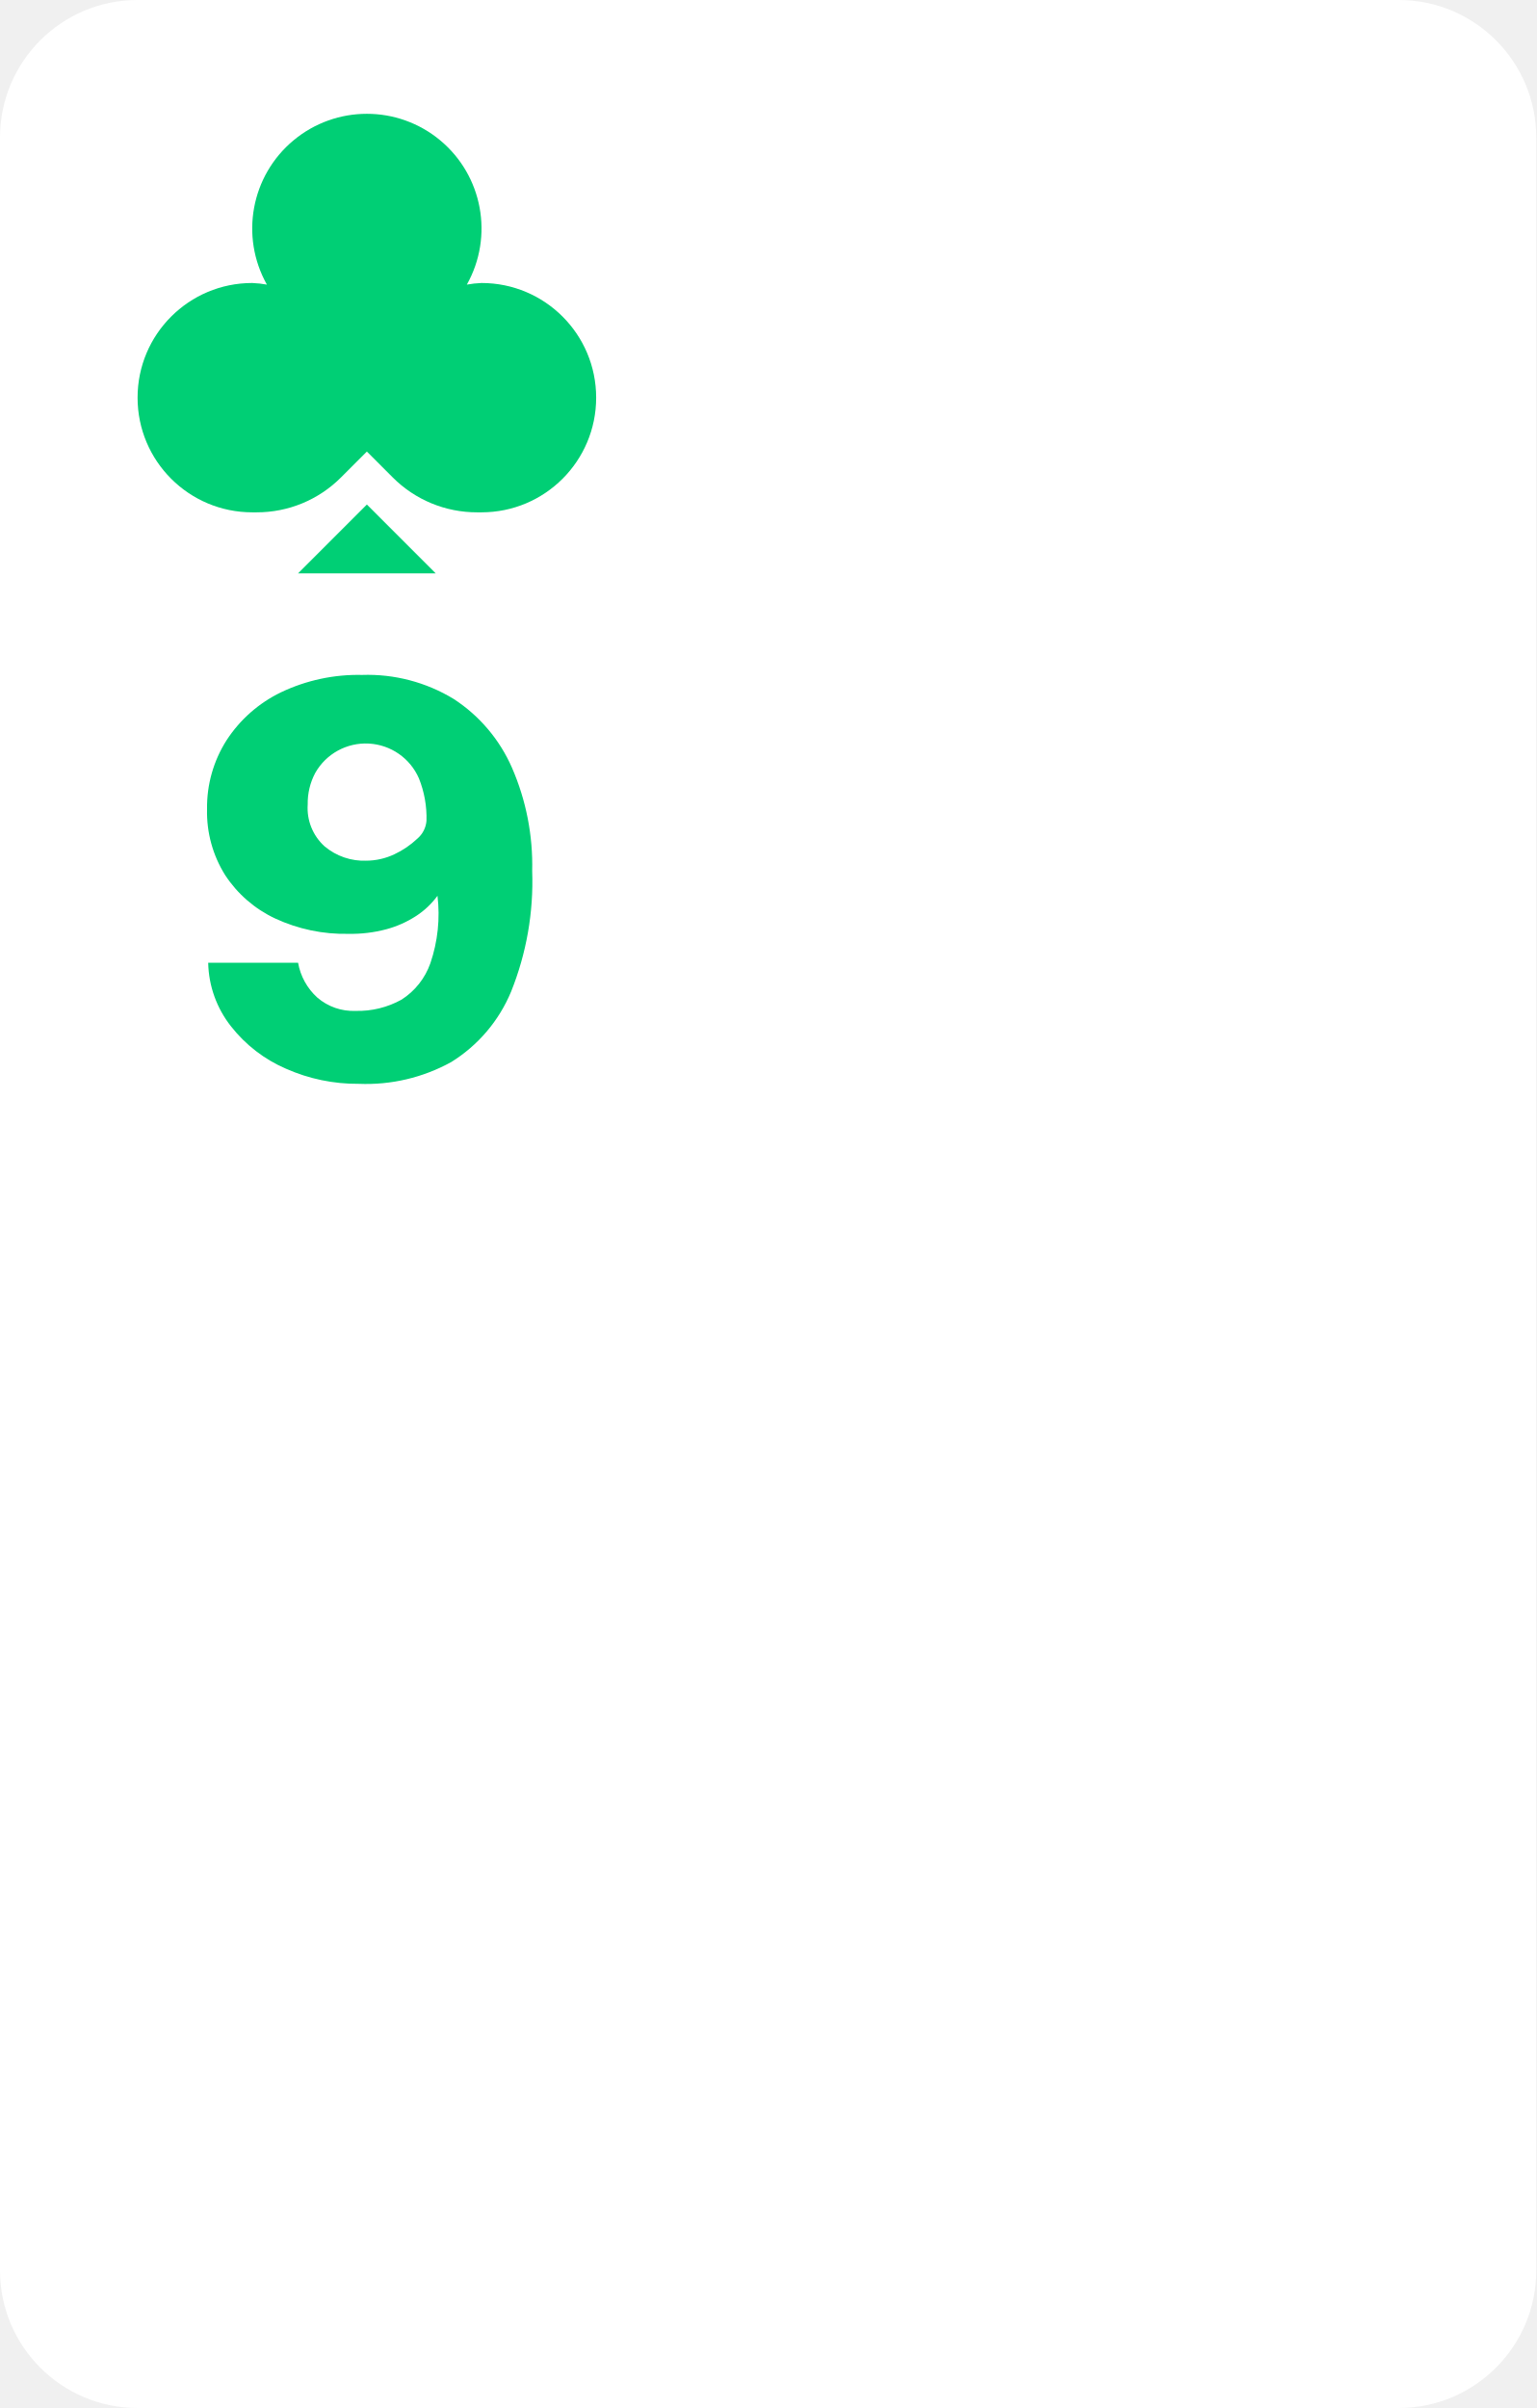
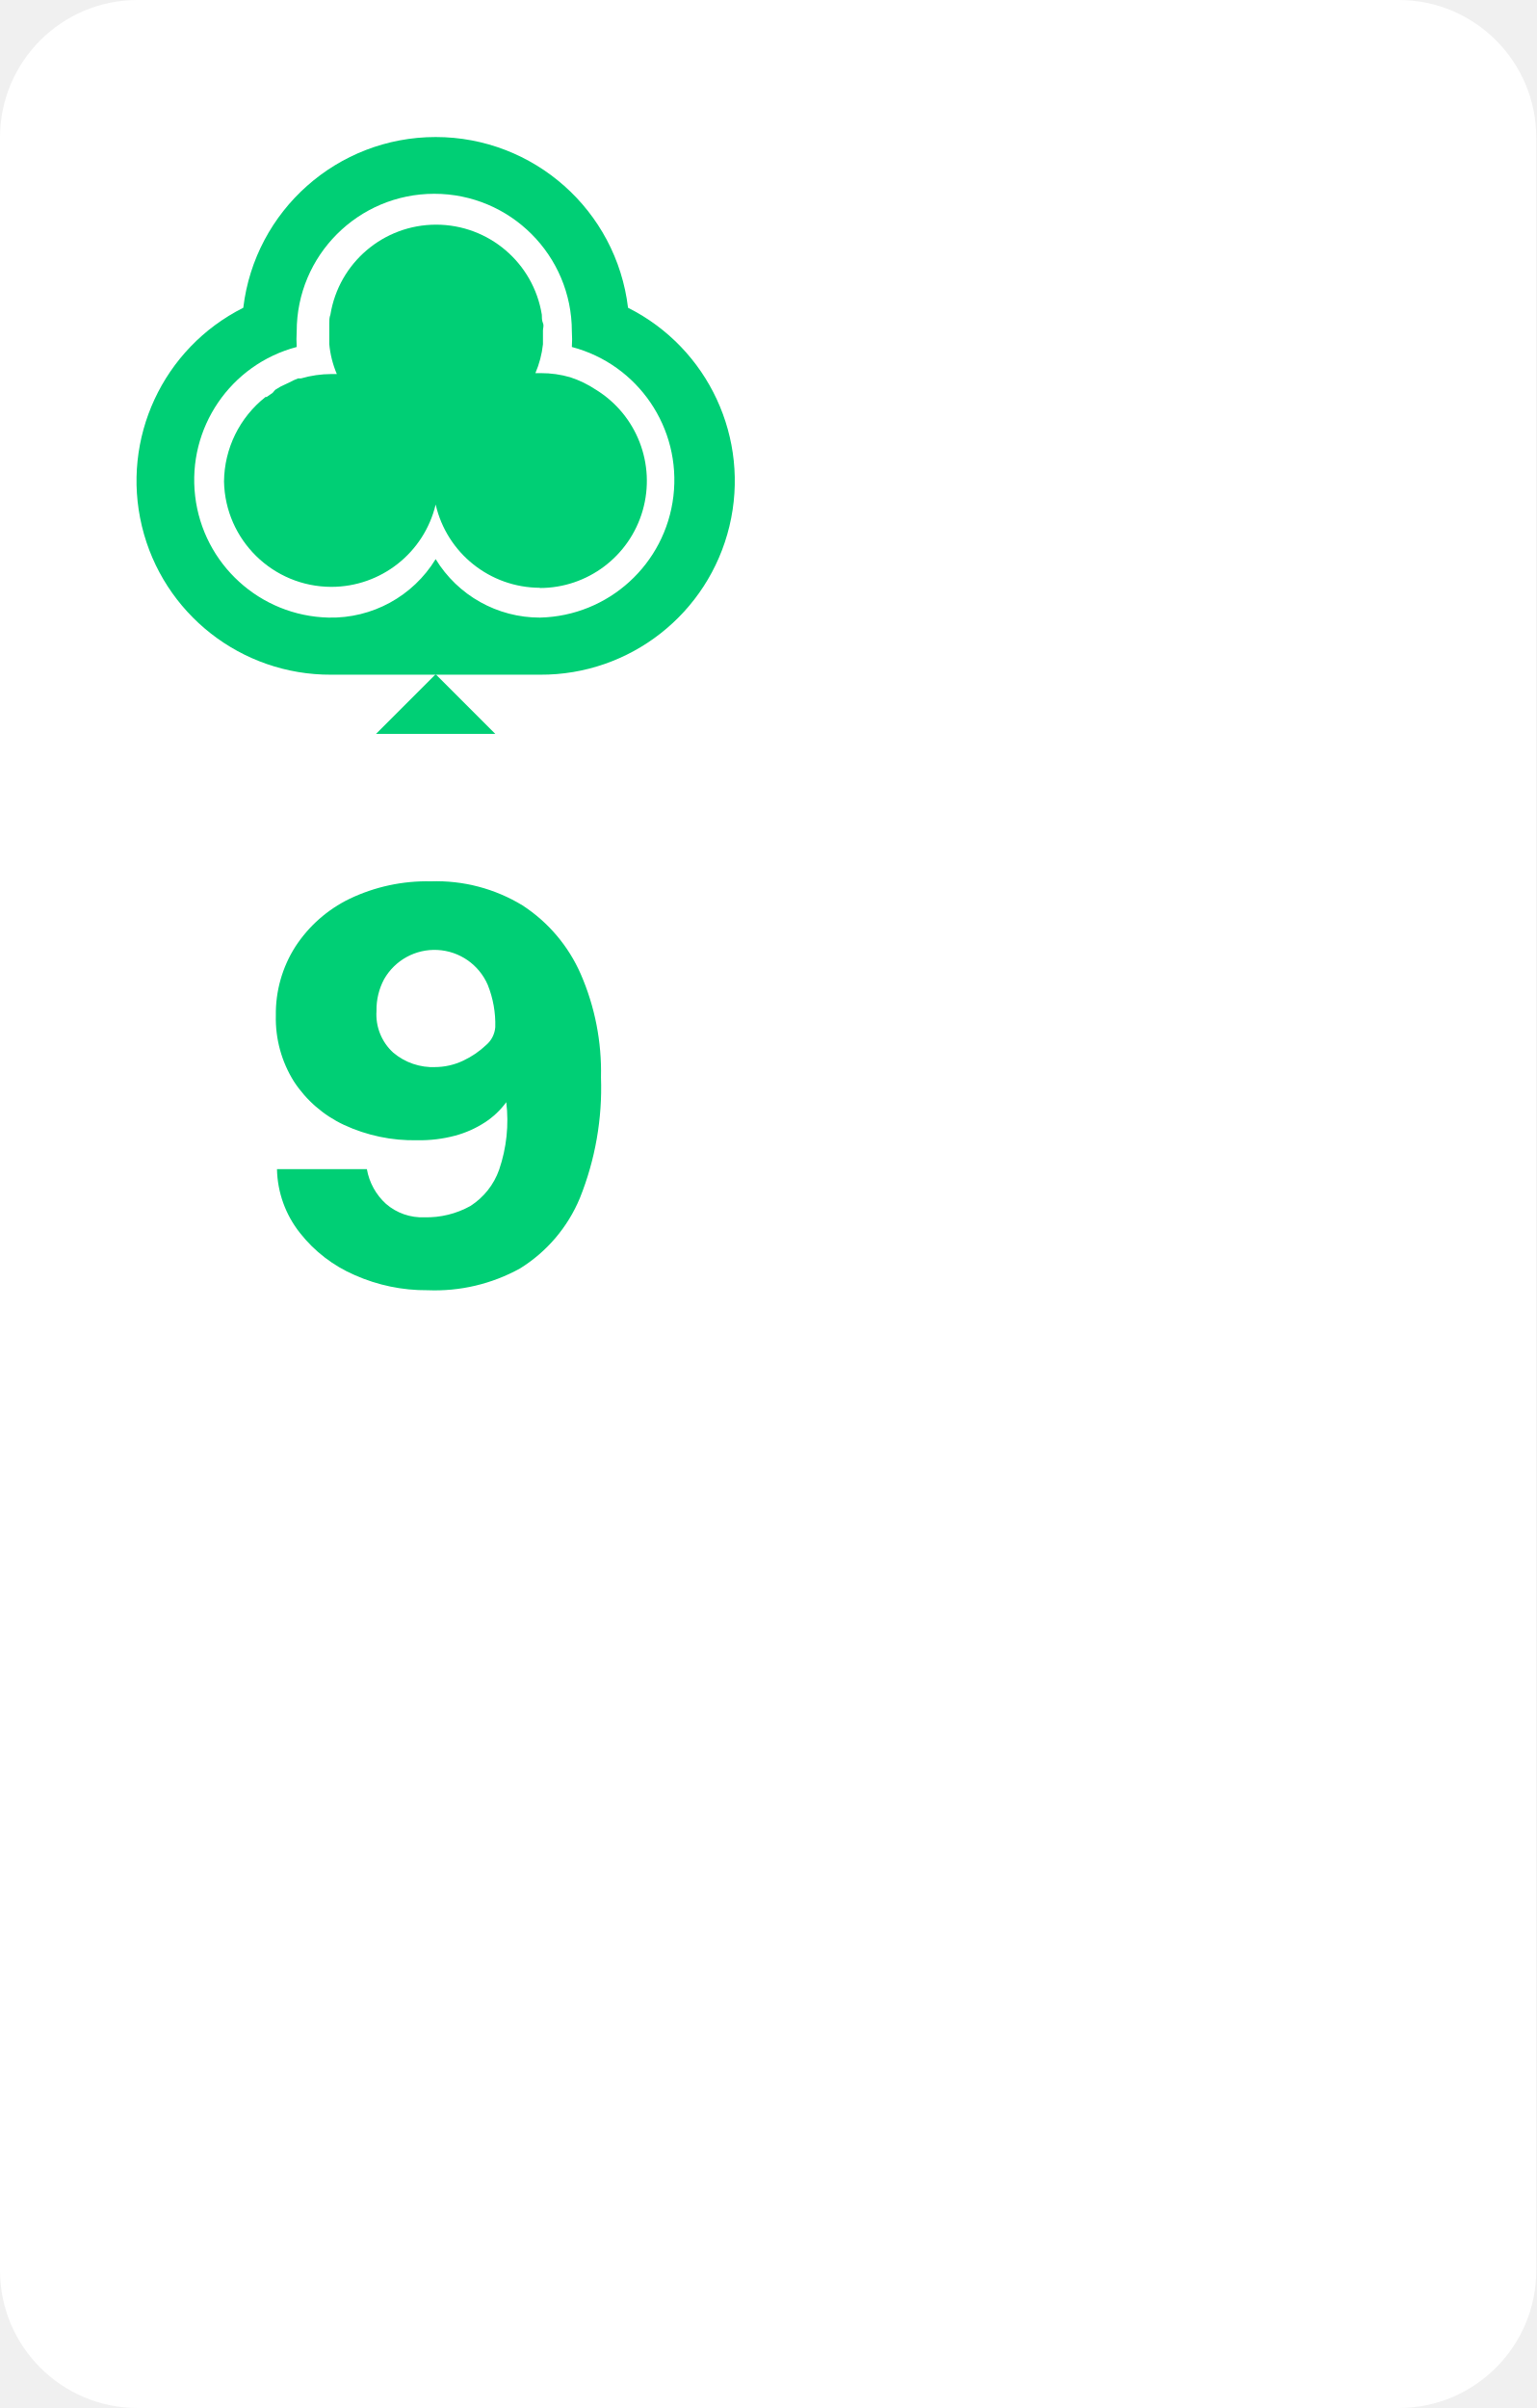
<svg xmlns="http://www.w3.org/2000/svg" viewBox="0 0 67 105">
  <defs>
-     <style>.cls-1{fill:#fff;}.cls-2{fill:#00cf75;}.cls-3{fill:none;}.cls-4{isolation:isolate;}</style>
+     <style>.cls-1{fill:#fff;}.cls-2{fill:none;opacity:0.15;}.cls-3{fill:#00cf75;}.cls-4{isolation:isolate;}</style>
  </defs>
  <g id="Layer_1" data-name="Layer 1">
    <rect class="cls-1" width="67" height="105" rx="6" />
-     <polygon class="cls-2" points="13 25 16 22 19 25 13 25" />
-     <rect class="cls-3" x="6" y="5" width="20" height="20" />
-     <path class="cls-2" d="M21,12.34a4.48,4.48,0,0,0-.64.07,5,5,0,1,0-8.72,0,4.48,4.48,0,0,0-.64-.07,5,5,0,0,0,0,10h.19a5.18,5.18,0,0,0,3.68-1.52L16,19.69l1.13,1.13a5.18,5.18,0,0,0,3.68,1.52H21a5,5,0,0,0,0-10Z" />
+     <rect class="cls-2" x="6" y="6" width="26" height="26" />
+     <path class="cls-3" d="M27.39,13.42a8.45,8.45,0,0,0-16.78,0,8.45,8.45,0,0,0,3.84,16h9.1a8.45,8.45,0,0,0,3.84-16Z" />
+     <polygon class="cls-3" points="21.6 32 19 29.4 16.4 32 21.6 32" />
+     <path class="cls-1" d="M24.94,15.13a5.07,5.07,0,0,0,0-.68,6,6,0,0,0-12,0,5.38,5.38,0,0,0,0,.68,6,6,0,0,0,1.39,11.8A5.33,5.33,0,0,0,19,24.38a5.32,5.32,0,0,0,4.55,2.55,6,6,0,0,0,1.39-11.8Zm-1.39,10.5A4.68,4.68,0,0,1,19,22a4.68,4.68,0,0,1-4.55,3.59h0A4.69,4.69,0,0,1,9.77,21a4.75,4.75,0,0,1,1.81-3.69l.05,0,.26-.18L12,17l.23-.14.21-.1.17-.08A3.12,3.12,0,0,1,13,16.5l.13,0a4.79,4.79,0,0,1,1.32-.19h.24A4.35,4.35,0,0,1,14.36,15v0c0-.05,0-.1,0-.16s0-.21,0-.31v-.12c0-.11,0-.22,0-.32s0-.25.05-.37h0a4.67,4.67,0,0,1,9.22,0h0c0,.12,0,.25.05.37s0,.21,0,.32v.12c0,.11,0,.21,0,.32s0,.1,0,.16v0a4.42,4.42,0,0,1-.33,1.26h.24a4.55,4.55,0,0,1,1.28.18h0A4.63,4.63,0,0,1,26,17h0a4.67,4.67,0,0,1-2.47,8.64Z" />
  </g>
  <g id="Layer_2" data-name="Layer 2">
    <g id="A">
      <g class="cls-4">
-         <path class="cls-2" d="M15.65,47.26a7.67,7.67,0,0,1-3.18-.66,6.12,6.12,0,0,1-2.39-1.84,4.62,4.62,0,0,1-1-2.78H13a2.67,2.67,0,0,0,.84,1.52,2.41,2.41,0,0,0,1.67.58,3.93,3.93,0,0,0,2-.49A3.1,3.1,0,0,0,18.77,42a6.65,6.65,0,0,0,.31-2.94,3.55,3.55,0,0,1-.93.88,4.55,4.55,0,0,1-1.3.58,6,6,0,0,1-1.65.2A7.21,7.21,0,0,1,12,40.05a5.29,5.29,0,0,1-2.18-1.89,5.18,5.18,0,0,1-.79-2.88,5.44,5.44,0,0,1,.85-3,5.88,5.88,0,0,1,2.37-2.09,7.82,7.82,0,0,1,3.54-.76,7.22,7.22,0,0,1,4,1.05,6.85,6.85,0,0,1,2.54,3,10.66,10.66,0,0,1,.88,4.5,12.88,12.88,0,0,1-.92,5.26,6.58,6.58,0,0,1-2.61,3.07A7.68,7.68,0,0,1,15.65,47.26Zm.3-9.73a2.89,2.89,0,0,0,1.25-.28,3.8,3.8,0,0,0,1-.68,1.14,1.14,0,0,0,.4-.78,4.6,4.6,0,0,0-.33-1.85,2.53,2.53,0,0,0-4.52-.24,2.82,2.82,0,0,0-.33,1.38,2.25,2.25,0,0,0,.73,1.82A2.68,2.68,0,0,0,16,37.53Z" />
+         <path class="cls-3" d="M18.65,56.26a7.67,7.67,0,0,1-3.18-.66,6.12,6.12,0,0,1-2.39-1.84,4.62,4.62,0,0,1-1-2.78H16a2.67,2.67,0,0,0,.84,1.52,2.41,2.41,0,0,0,1.67.58,3.93,3.93,0,0,0,2-.49A3.1,3.1,0,0,0,21.77,51a6.65,6.65,0,0,0,.31-2.94,3.55,3.55,0,0,1-.93.88,4.55,4.55,0,0,1-1.3.58,6,6,0,0,1-1.65.2A7.21,7.21,0,0,1,15,49.05a5.29,5.29,0,0,1-2.18-1.89,5.18,5.18,0,0,1-.79-2.88,5.44,5.44,0,0,1,.85-3,5.88,5.88,0,0,1,2.37-2.09,7.82,7.82,0,0,1,3.54-.76,7.22,7.22,0,0,1,4,1.05,6.85,6.85,0,0,1,2.54,3,10.66,10.66,0,0,1,.88,4.5,12.88,12.88,0,0,1-.92,5.26,6.58,6.58,0,0,1-2.61,3.07A7.68,7.68,0,0,1,18.65,56.26Zm.3-9.73a2.89,2.89,0,0,0,1.25-.28,3.8,3.8,0,0,0,1-.68,1.14,1.14,0,0,0,.4-.78,4.6,4.6,0,0,0-.33-1.85,2.53,2.53,0,0,0-4.52-.24,2.82,2.82,0,0,0-.33,1.38,2.25,2.25,0,0,0,.73,1.82A2.68,2.68,0,0,0,19,46.53Z" />
      </g>
    </g>
  </g>
</svg>
